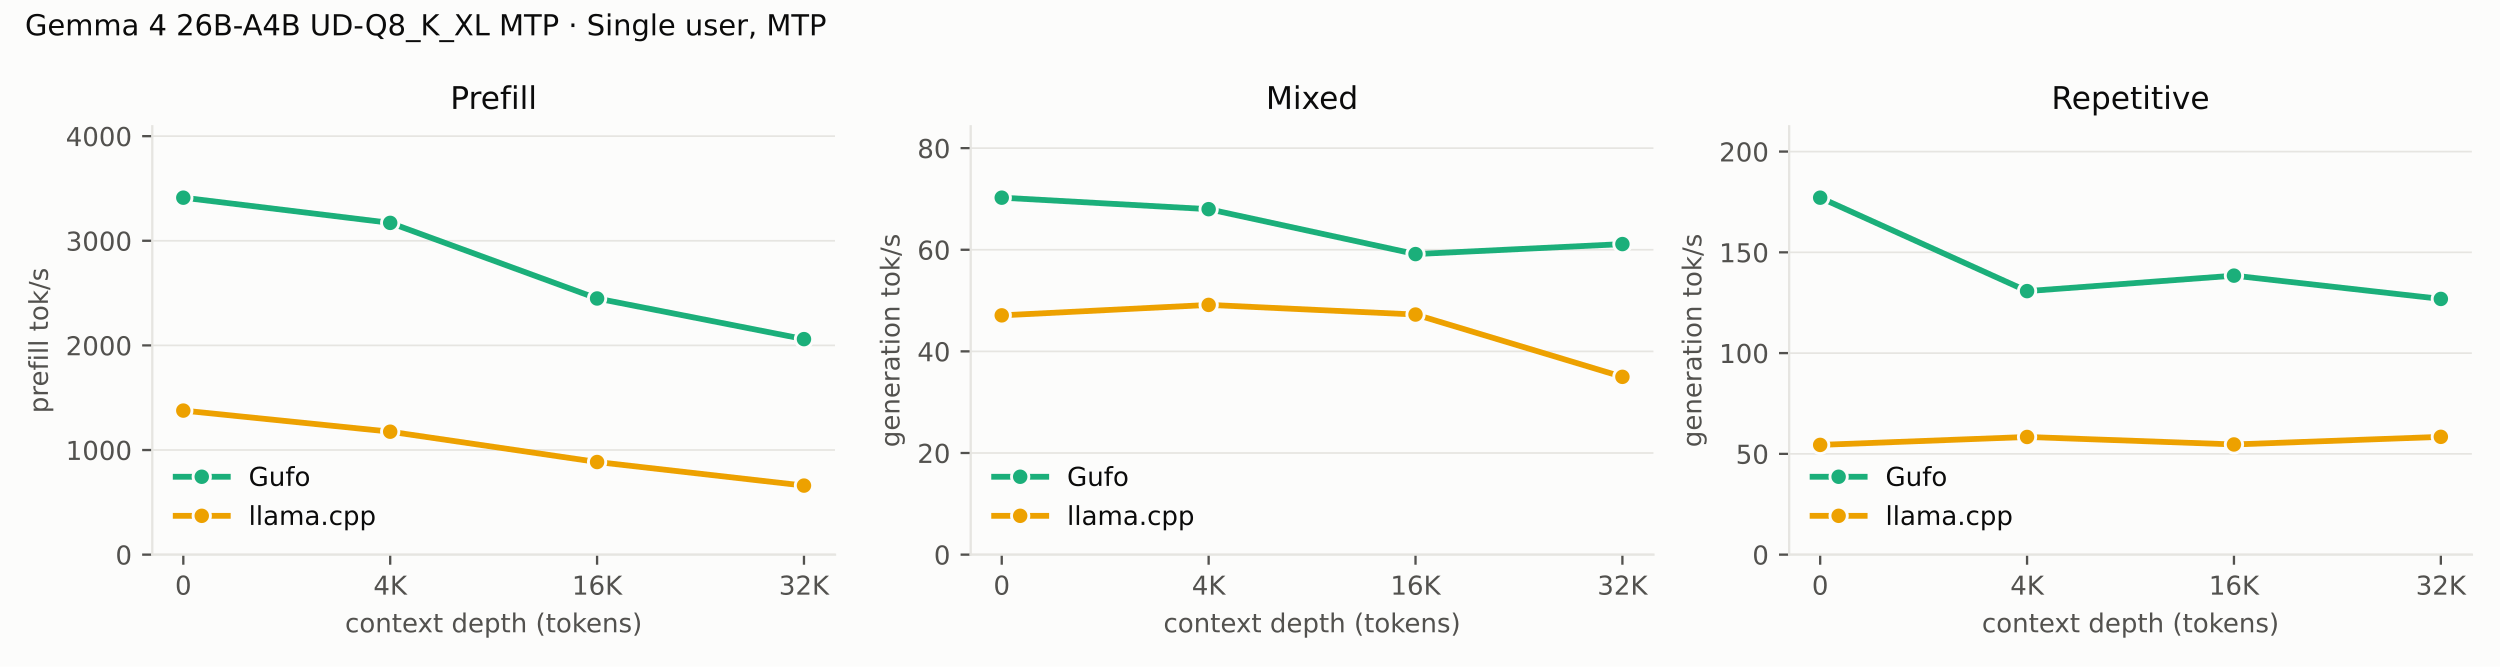
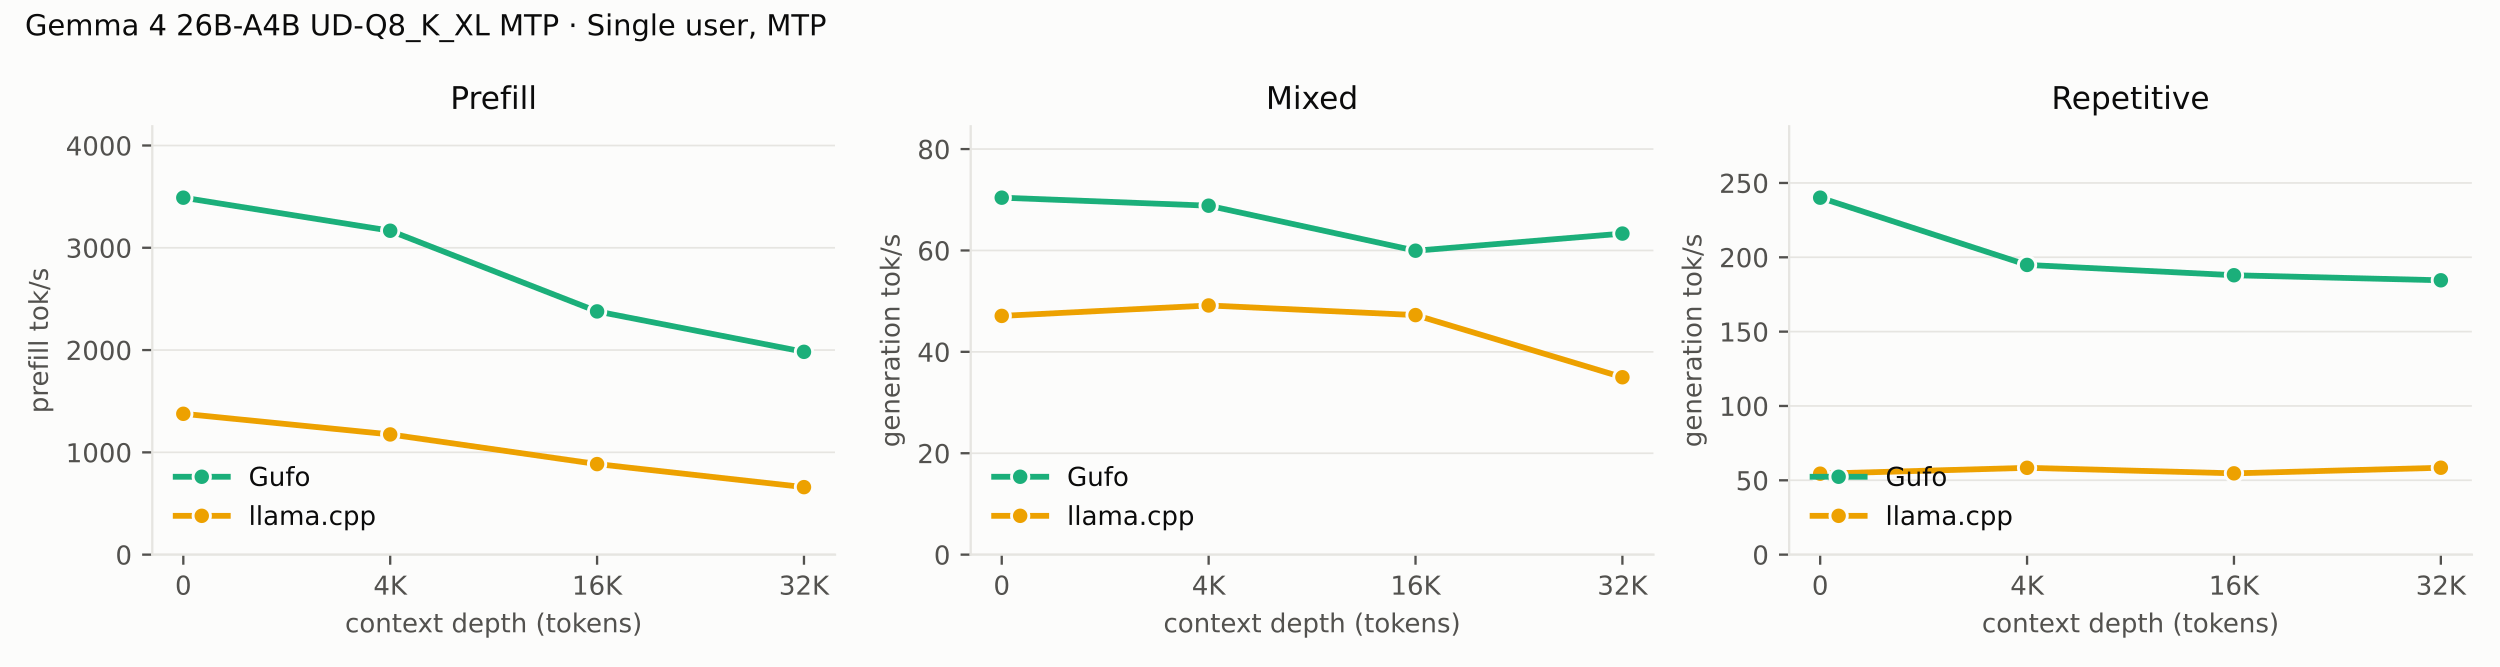
<svg xmlns="http://www.w3.org/2000/svg" xmlns:xlink="http://www.w3.org/1999/xlink" width="864pt" height="230.4pt" viewBox="0 0 864 230.4" version="1.1">
  <defs>
    <style type="text/css">*{stroke-linejoin: round; stroke-linecap: butt}</style>
  </defs>
  <g id="figure_1">
    <g id="patch_1">
      <path d="M 0 230.4 L 864 230.4 L 864 0 L 0 0 z " style="fill: #fcfcfb" />
    </g>
    <g id="axes_1">
      <g id="patch_2">
        <path d="M 52.626 191.679 L 288.577 191.679 L 288.577 43.647 L 52.626 43.647 z " style="fill: #fcfcfb" />
      </g>
      <g id="matplotlib.axis_1">
        <g id="xtick_1">
          <g id="line2d_1">
            <defs>
              <path id="m1ebf051f68" d="M 0 0 L 0 3.5 " style="stroke: #52514e; stroke-width: 0.8" />
            </defs>
            <g>
              <use xlink:href="#m1ebf051f68" x="63.351" y="191.679" style="fill: #52514e; stroke: #52514e; stroke-width: 0.8" />
            </g>
          </g>
          <g id="text_1">
            <text style="font-size: 9px; font-family: 'DejaVu Sans', 'Bitstream Vera Sans', 'Computer Modern Sans Serif', 'Lucida Grande', 'Verdana', 'Geneva', 'Lucid', 'Arial', 'Helvetica', 'Avant Garde', sans-serif; text-anchor: middle; fill: #52514e" x="63.351" y="205.517" transform="rotate(-0 63.35079 205.5172)">0</text>
          </g>
        </g>
        <g id="xtick_2">
          <g id="line2d_2">
            <g>
              <use xlink:href="#m1ebf051f68" x="134.851" y="191.679" style="fill: #52514e; stroke: #52514e; stroke-width: 0.8" />
            </g>
          </g>
          <g id="text_2">
            <text style="font-size: 9px; font-family: 'DejaVu Sans', 'Bitstream Vera Sans', 'Computer Modern Sans Serif', 'Lucida Grande', 'Verdana', 'Geneva', 'Lucid', 'Arial', 'Helvetica', 'Avant Garde', sans-serif; text-anchor: middle; fill: #52514e" x="134.851" y="205.517" transform="rotate(-0 134.8513 205.5172)">4K</text>
          </g>
        </g>
        <g id="xtick_3">
          <g id="line2d_3">
            <g>
              <use xlink:href="#m1ebf051f68" x="206.352" y="191.679" style="fill: #52514e; stroke: #52514e; stroke-width: 0.8" />
            </g>
          </g>
          <g id="text_3">
            <text style="font-size: 9px; font-family: 'DejaVu Sans', 'Bitstream Vera Sans', 'Computer Modern Sans Serif', 'Lucida Grande', 'Verdana', 'Geneva', 'Lucid', 'Arial', 'Helvetica', 'Avant Garde', sans-serif; text-anchor: middle; fill: #52514e" x="206.352" y="205.517" transform="rotate(-0 206.3519 205.5172)">16K</text>
          </g>
        </g>
        <g id="xtick_4">
          <g id="line2d_4">
            <g>
              <use xlink:href="#m1ebf051f68" x="277.852" y="191.679" style="fill: #52514e; stroke: #52514e; stroke-width: 0.8" />
            </g>
          </g>
          <g id="text_4">
            <text style="font-size: 9px; font-family: 'DejaVu Sans', 'Bitstream Vera Sans', 'Computer Modern Sans Serif', 'Lucida Grande', 'Verdana', 'Geneva', 'Lucid', 'Arial', 'Helvetica', 'Avant Garde', sans-serif; text-anchor: middle; fill: #52514e" x="277.852" y="205.517" transform="rotate(-0 277.8524 205.5172)">32K</text>
          </g>
        </g>
        <g id="text_5">
          <text style="font-size: 9px; font-family: 'DejaVu Sans', 'Bitstream Vera Sans', 'Computer Modern Sans Serif', 'Lucida Grande', 'Verdana', 'Geneva', 'Lucid', 'Arial', 'Helvetica', 'Avant Garde', sans-serif; text-anchor: middle; fill: #52514e" x="170.602" y="218.518" transform="rotate(-0 170.6016 218.5179)">context depth (tokens)</text>
        </g>
      </g>
      <g id="matplotlib.axis_2">
        <g id="ytick_1">
          <g id="line2d_5">
            <path d="M 52.626 191.679 L 288.577 191.679 " clip-path="url(#p58fed304e3)" style="fill: none; stroke: #e6e5e1; stroke-width: 0.6; stroke-linecap: square" />
          </g>
          <g id="line2d_6">
            <defs>
              <path id="m680e5b1e24" d="M 0 0 L -3.5 0 " style="stroke: #52514e; stroke-width: 0.8" />
            </defs>
            <g>
              <use xlink:href="#m680e5b1e24" x="52.626" y="191.679" style="fill: #52514e; stroke: #52514e; stroke-width: 0.8" />
            </g>
          </g>
          <g id="text_6">
            <text style="font-size: 9px; font-family: 'DejaVu Sans', 'Bitstream Vera Sans', 'Computer Modern Sans Serif', 'Lucida Grande', 'Verdana', 'Geneva', 'Lucid', 'Arial', 'Helvetica', 'Avant Garde', sans-serif; text-anchor: end; fill: #52514e" x="45.626" y="195.098" transform="rotate(-0 45.6257 195.0982)">0</text>
          </g>
        </g>
        <g id="ytick_2">
          <g id="line2d_7">
-             <path d="M 52.626 155.524 L 288.577 155.524 " clip-path="url(#p58fed304e3)" style="fill: none; stroke: #e6e5e1; stroke-width: 0.6; stroke-linecap: square" />
+             <path d="M 52.626 156.331 L 288.577 156.331 " clip-path="url(#p58fed304e3)" style="fill: none; stroke: #e6e5e1; stroke-width: 0.6; stroke-linecap: square" />
          </g>
          <g id="line2d_8">
            <g>
-               <use xlink:href="#m680e5b1e24" x="52.626" y="155.524" style="fill: #52514e; stroke: #52514e; stroke-width: 0.8" />
+               <use xlink:href="#m680e5b1e24" x="52.626" y="156.331" style="fill: #52514e; stroke: #52514e; stroke-width: 0.8" />
            </g>
          </g>
          <g id="text_7">
-             <text style="font-size: 9px; font-family: 'DejaVu Sans', 'Bitstream Vera Sans', 'Computer Modern Sans Serif', 'Lucida Grande', 'Verdana', 'Geneva', 'Lucid', 'Arial', 'Helvetica', 'Avant Garde', sans-serif; text-anchor: end; fill: #52514e" x="45.626" y="158.943" transform="rotate(-0 45.6257 158.943)">1000</text>
+             <text style="font-size: 9px; font-family: 'DejaVu Sans', 'Bitstream Vera Sans', 'Computer Modern Sans Serif', 'Lucida Grande', 'Verdana', 'Geneva', 'Lucid', 'Arial', 'Helvetica', 'Avant Garde', sans-serif; text-anchor: end; fill: #52514e" x="45.626" y="159.75" transform="rotate(-0 45.6257 159.75)">1000</text>
          </g>
        </g>
        <g id="ytick_3">
          <g id="line2d_9">
-             <path d="M 52.626 119.369 L 288.577 119.369 " clip-path="url(#p58fed304e3)" style="fill: none; stroke: #e6e5e1; stroke-width: 0.6; stroke-linecap: square" />
+             <path d="M 52.626 120.983 L 288.577 120.983 " clip-path="url(#p58fed304e3)" style="fill: none; stroke: #e6e5e1; stroke-width: 0.6; stroke-linecap: square" />
          </g>
          <g id="line2d_10">
            <g>
-               <use xlink:href="#m680e5b1e24" x="52.626" y="119.369" style="fill: #52514e; stroke: #52514e; stroke-width: 0.8" />
+               <use xlink:href="#m680e5b1e24" x="52.626" y="120.983" style="fill: #52514e; stroke: #52514e; stroke-width: 0.8" />
            </g>
          </g>
          <g id="text_8">
-             <text style="font-size: 9px; font-family: 'DejaVu Sans', 'Bitstream Vera Sans', 'Computer Modern Sans Serif', 'Lucida Grande', 'Verdana', 'Geneva', 'Lucid', 'Arial', 'Helvetica', 'Avant Garde', sans-serif; text-anchor: end; fill: #52514e" x="45.626" y="122.788" transform="rotate(-0 45.6257 122.7878)">2000</text>
+             <text style="font-size: 9px; font-family: 'DejaVu Sans', 'Bitstream Vera Sans', 'Computer Modern Sans Serif', 'Lucida Grande', 'Verdana', 'Geneva', 'Lucid', 'Arial', 'Helvetica', 'Avant Garde', sans-serif; text-anchor: end; fill: #52514e" x="45.626" y="124.402" transform="rotate(-0 45.6257 124.4017)">2000</text>
          </g>
        </g>
        <g id="ytick_4">
          <g id="line2d_11">
-             <path d="M 52.626 83.214 L 288.577 83.214 " clip-path="url(#p58fed304e3)" style="fill: none; stroke: #e6e5e1; stroke-width: 0.6; stroke-linecap: square" />
+             <path d="M 52.626 85.634 L 288.577 85.634 " clip-path="url(#p58fed304e3)" style="fill: none; stroke: #e6e5e1; stroke-width: 0.6; stroke-linecap: square" />
          </g>
          <g id="line2d_12">
            <g>
-               <use xlink:href="#m680e5b1e24" x="52.626" y="83.214" style="fill: #52514e; stroke: #52514e; stroke-width: 0.8" />
+               <use xlink:href="#m680e5b1e24" x="52.626" y="85.634" style="fill: #52514e; stroke: #52514e; stroke-width: 0.8" />
            </g>
          </g>
          <g id="text_9">
-             <text style="font-size: 9px; font-family: 'DejaVu Sans', 'Bitstream Vera Sans', 'Computer Modern Sans Serif', 'Lucida Grande', 'Verdana', 'Geneva', 'Lucid', 'Arial', 'Helvetica', 'Avant Garde', sans-serif; text-anchor: end; fill: #52514e" x="45.626" y="86.633" transform="rotate(-0 45.6257 86.63258)">3000</text>
+             <text style="font-size: 9px; font-family: 'DejaVu Sans', 'Bitstream Vera Sans', 'Computer Modern Sans Serif', 'Lucida Grande', 'Verdana', 'Geneva', 'Lucid', 'Arial', 'Helvetica', 'Avant Garde', sans-serif; text-anchor: end; fill: #52514e" x="45.626" y="89.053" transform="rotate(-0 45.6257 89.05342)">3000</text>
          </g>
        </g>
        <g id="ytick_5">
          <g id="line2d_13">
-             <path d="M 52.626 47.058 L 288.577 47.058 " clip-path="url(#p58fed304e3)" style="fill: none; stroke: #e6e5e1; stroke-width: 0.6; stroke-linecap: square" />
+             <path d="M 52.626 50.286 L 288.577 50.286 " clip-path="url(#p58fed304e3)" style="fill: none; stroke: #e6e5e1; stroke-width: 0.6; stroke-linecap: square" />
          </g>
          <g id="line2d_14">
            <g>
-               <use xlink:href="#m680e5b1e24" x="52.626" y="47.058" style="fill: #52514e; stroke: #52514e; stroke-width: 0.8" />
+               <use xlink:href="#m680e5b1e24" x="52.626" y="50.286" style="fill: #52514e; stroke: #52514e; stroke-width: 0.8" />
            </g>
          </g>
          <g id="text_10">
-             <text style="font-size: 9px; font-family: 'DejaVu Sans', 'Bitstream Vera Sans', 'Computer Modern Sans Serif', 'Lucida Grande', 'Verdana', 'Geneva', 'Lucid', 'Arial', 'Helvetica', 'Avant Garde', sans-serif; text-anchor: end; fill: #52514e" x="45.626" y="50.477" transform="rotate(-0 45.6257 50.47736)">4000</text>
+             <text style="font-size: 9px; font-family: 'DejaVu Sans', 'Bitstream Vera Sans', 'Computer Modern Sans Serif', 'Lucida Grande', 'Verdana', 'Geneva', 'Lucid', 'Arial', 'Helvetica', 'Avant Garde', sans-serif; text-anchor: end; fill: #52514e" x="45.626" y="53.705" transform="rotate(-0 45.6257 53.70515)">4000</text>
          </g>
        </g>
        <g id="text_11">
          <text style="font-size: 9px; font-family: 'DejaVu Sans', 'Bitstream Vera Sans', 'Computer Modern Sans Serif', 'Lucida Grande', 'Verdana', 'Geneva', 'Lucid', 'Arial', 'Helvetica', 'Avant Garde', sans-serif; text-anchor: middle; fill: #52514e" x="16.559" y="117.663" transform="rotate(-90 16.55859 117.6632)">prefill tok/s</text>
        </g>
      </g>
      <g id="line2d_15">
-         <path d="M 63.351 68.319 L 134.851 77.027 L 206.352 103.155 L 277.852 117.2 " clip-path="url(#p58fed304e3)" style="fill: none; stroke: #1baf7a; stroke-width: 2; stroke-linecap: square" />
+         <path d="M 63.351 68.319 L 134.851 79.744 L 206.352 107.624 L 277.852 121.595 " clip-path="url(#p58fed304e3)" style="fill: none; stroke: #1baf7a; stroke-width: 2; stroke-linecap: square" />
        <defs>
          <path id="m52f97da8ad" d="M 0 3 C 0.796 3 1.559 2.684 2.121 2.121 C 2.684 1.559 3 0.796 3 0 C 3 -0.796 2.684 -1.559 2.121 -2.121 C 1.559 -2.684 0.796 -3 0 -3 C -0.796 -3 -1.559 -2.684 -2.121 -2.121 C -2.684 -1.559 -3 -0.796 -3 0 C -3 0.796 -2.684 1.559 -2.121 2.121 C -1.559 2.684 -0.796 3 0 3 z " style="stroke: #fcfcfb" />
        </defs>
        <g clip-path="url(#p58fed304e3)">
          <use xlink:href="#m52f97da8ad" x="63.351" y="68.319" style="fill: #1baf7a; stroke: #fcfcfb" />
-           <use xlink:href="#m52f97da8ad" x="134.851" y="77.027" style="fill: #1baf7a; stroke: #fcfcfb" />
-           <use xlink:href="#m52f97da8ad" x="206.352" y="103.155" style="fill: #1baf7a; stroke: #fcfcfb" />
-           <use xlink:href="#m52f97da8ad" x="277.852" y="117.2" style="fill: #1baf7a; stroke: #fcfcfb" />
+           <use xlink:href="#m52f97da8ad" x="134.851" y="79.744" style="fill: #1baf7a; stroke: #fcfcfb" />
+           <use xlink:href="#m52f97da8ad" x="206.352" y="107.624" style="fill: #1baf7a; stroke: #fcfcfb" />
+           <use xlink:href="#m52f97da8ad" x="277.852" y="121.595" style="fill: #1baf7a; stroke: #fcfcfb" />
        </g>
      </g>
      <g id="line2d_16">
-         <path d="M 63.351 141.899 L 134.851 149.195 L 206.352 159.675 L 277.852 167.821 " clip-path="url(#p58fed304e3)" style="fill: none; stroke: #eda100; stroke-width: 2; stroke-linecap: square" />
+         <path d="M 63.351 143.01 L 134.851 150.144 L 206.352 160.39 L 277.852 168.353 " clip-path="url(#p58fed304e3)" style="fill: none; stroke: #eda100; stroke-width: 2; stroke-linecap: square" />
        <defs>
          <path id="mb9ac056d34" d="M 0 3 C 0.796 3 1.559 2.684 2.121 2.121 C 2.684 1.559 3 0.796 3 0 C 3 -0.796 2.684 -1.559 2.121 -2.121 C 1.559 -2.684 0.796 -3 0 -3 C -0.796 -3 -1.559 -2.684 -2.121 -2.121 C -2.684 -1.559 -3 -0.796 -3 0 C -3 0.796 -2.684 1.559 -2.121 2.121 C -1.559 2.684 -0.796 3 0 3 z " style="stroke: #fcfcfb" />
        </defs>
        <g clip-path="url(#p58fed304e3)">
-           <use xlink:href="#mb9ac056d34" x="63.351" y="141.899" style="fill: #eda100; stroke: #fcfcfb" />
-           <use xlink:href="#mb9ac056d34" x="134.851" y="149.195" style="fill: #eda100; stroke: #fcfcfb" />
-           <use xlink:href="#mb9ac056d34" x="206.352" y="159.675" style="fill: #eda100; stroke: #fcfcfb" />
-           <use xlink:href="#mb9ac056d34" x="277.852" y="167.821" style="fill: #eda100; stroke: #fcfcfb" />
+           <use xlink:href="#mb9ac056d34" x="63.351" y="143.01" style="fill: #eda100; stroke: #fcfcfb" />
+           <use xlink:href="#mb9ac056d34" x="134.851" y="150.144" style="fill: #eda100; stroke: #fcfcfb" />
+           <use xlink:href="#mb9ac056d34" x="206.352" y="160.39" style="fill: #eda100; stroke: #fcfcfb" />
+           <use xlink:href="#mb9ac056d34" x="277.852" y="168.353" style="fill: #eda100; stroke: #fcfcfb" />
        </g>
      </g>
      <g id="patch_3">
        <path d="M 52.626 191.679 L 52.626 43.647 " style="fill: none; stroke: #e6e5e1; stroke-width: 0.8; stroke-linejoin: miter; stroke-linecap: square" />
      </g>
      <g id="patch_4">
        <path d="M 52.626 191.679 L 288.577 191.679 " style="fill: none; stroke: #e6e5e1; stroke-width: 0.8; stroke-linejoin: miter; stroke-linecap: square" />
      </g>
      <g id="text_12">
        <text style="font-size: 10.8px; font-family: 'DejaVu Sans', 'Bitstream Vera Sans', 'Computer Modern Sans Serif', 'Lucida Grande', 'Verdana', 'Geneva', 'Lucid', 'Arial', 'Helvetica', 'Avant Garde', sans-serif; text-anchor: middle; fill: #0b0b0b" x="170.602" y="37.647" transform="rotate(-0 170.6016 37.64709)">Prefill</text>
      </g>
      <g id="legend_1">
        <g id="line2d_17">
          <path d="M 60.726 164.766 L 69.726 164.766 L 78.726 164.766 " style="fill: none; stroke: #1baf7a; stroke-width: 2; stroke-linecap: square" />
          <g>
            <use xlink:href="#m52f97da8ad" x="69.726" y="164.766" style="fill: #1baf7a; stroke: #fcfcfb" />
          </g>
        </g>
        <g id="text_13">
          <text style="font-size: 9px; font-family: 'DejaVu Sans', 'Bitstream Vera Sans', 'Computer Modern Sans Serif', 'Lucida Grande', 'Verdana', 'Geneva', 'Lucid', 'Arial', 'Helvetica', 'Avant Garde', sans-serif; text-anchor: start; fill: #0b0b0b" x="85.926" y="167.916" transform="rotate(-0 85.9257 167.9165)">Gufo</text>
        </g>
        <g id="line2d_18">
          <path d="M 60.726 178.267 L 69.726 178.267 L 78.726 178.267 " style="fill: none; stroke: #eda100; stroke-width: 2; stroke-linecap: square" />
          <g>
            <use xlink:href="#mb9ac056d34" x="69.726" y="178.267" style="fill: #eda100; stroke: #fcfcfb" />
          </g>
        </g>
        <g id="text_14">
          <text style="font-size: 9px; font-family: 'DejaVu Sans', 'Bitstream Vera Sans', 'Computer Modern Sans Serif', 'Lucida Grande', 'Verdana', 'Geneva', 'Lucid', 'Arial', 'Helvetica', 'Avant Garde', sans-serif; text-anchor: start; fill: #0b0b0b" x="85.926" y="181.417" transform="rotate(-0 85.9257 181.4172)">llama.cpp</text>
        </g>
      </g>
    </g>
    <g id="axes_2">
      <g id="patch_5">
        <path d="M 335.477 191.679 L 571.429 191.679 L 571.429 43.647 L 335.477 43.647 z " style="fill: #fcfcfb" />
      </g>
      <g id="matplotlib.axis_3">
        <g id="xtick_5">
          <g id="line2d_19">
            <g>
              <use xlink:href="#m1ebf051f68" x="346.202" y="191.679" style="fill: #52514e; stroke: #52514e; stroke-width: 0.8" />
            </g>
          </g>
          <g id="text_15">
            <text style="font-size: 9px; font-family: 'DejaVu Sans', 'Bitstream Vera Sans', 'Computer Modern Sans Serif', 'Lucida Grande', 'Verdana', 'Geneva', 'Lucid', 'Arial', 'Helvetica', 'Avant Garde', sans-serif; text-anchor: middle; fill: #52514e" x="346.202" y="205.517" transform="rotate(-0 346.202 205.5172)">0</text>
          </g>
        </g>
        <g id="xtick_6">
          <g id="line2d_20">
            <g>
              <use xlink:href="#m1ebf051f68" x="417.703" y="191.679" style="fill: #52514e; stroke: #52514e; stroke-width: 0.8" />
            </g>
          </g>
          <g id="text_16">
            <text style="font-size: 9px; font-family: 'DejaVu Sans', 'Bitstream Vera Sans', 'Computer Modern Sans Serif', 'Lucida Grande', 'Verdana', 'Geneva', 'Lucid', 'Arial', 'Helvetica', 'Avant Garde', sans-serif; text-anchor: middle; fill: #52514e" x="417.703" y="205.517" transform="rotate(-0 417.7026 205.5172)">4K</text>
          </g>
        </g>
        <g id="xtick_7">
          <g id="line2d_21">
            <g>
              <use xlink:href="#m1ebf051f68" x="489.203" y="191.679" style="fill: #52514e; stroke: #52514e; stroke-width: 0.8" />
            </g>
          </g>
          <g id="text_17">
            <text style="font-size: 9px; font-family: 'DejaVu Sans', 'Bitstream Vera Sans', 'Computer Modern Sans Serif', 'Lucida Grande', 'Verdana', 'Geneva', 'Lucid', 'Arial', 'Helvetica', 'Avant Garde', sans-serif; text-anchor: middle; fill: #52514e" x="489.203" y="205.517" transform="rotate(-0 489.2031 205.5172)">16K</text>
          </g>
        </g>
        <g id="xtick_8">
          <g id="line2d_22">
            <g>
              <use xlink:href="#m1ebf051f68" x="560.704" y="191.679" style="fill: #52514e; stroke: #52514e; stroke-width: 0.8" />
            </g>
          </g>
          <g id="text_18">
            <text style="font-size: 9px; font-family: 'DejaVu Sans', 'Bitstream Vera Sans', 'Computer Modern Sans Serif', 'Lucida Grande', 'Verdana', 'Geneva', 'Lucid', 'Arial', 'Helvetica', 'Avant Garde', sans-serif; text-anchor: middle; fill: #52514e" x="560.704" y="205.517" transform="rotate(-0 560.7037 205.5172)">32K</text>
          </g>
        </g>
        <g id="text_19">
          <text style="font-size: 9px; font-family: 'DejaVu Sans', 'Bitstream Vera Sans', 'Computer Modern Sans Serif', 'Lucida Grande', 'Verdana', 'Geneva', 'Lucid', 'Arial', 'Helvetica', 'Avant Garde', sans-serif; text-anchor: middle; fill: #52514e" x="453.453" y="218.518" transform="rotate(-0 453.4529 218.5179)">context depth (tokens)</text>
        </g>
      </g>
      <g id="matplotlib.axis_4">
        <g id="ytick_6">
          <g id="line2d_23">
            <path d="M 335.477 191.679 L 571.429 191.679 " clip-path="url(#pa3f5d4a044)" style="fill: none; stroke: #e6e5e1; stroke-width: 0.6; stroke-linecap: square" />
          </g>
          <g id="line2d_24">
            <g>
              <use xlink:href="#m680e5b1e24" x="335.477" y="191.679" style="fill: #52514e; stroke: #52514e; stroke-width: 0.8" />
            </g>
          </g>
          <g id="text_20">
            <text style="font-size: 9px; font-family: 'DejaVu Sans', 'Bitstream Vera Sans', 'Computer Modern Sans Serif', 'Lucida Grande', 'Verdana', 'Geneva', 'Lucid', 'Arial', 'Helvetica', 'Avant Garde', sans-serif; text-anchor: end; fill: #52514e" x="328.477" y="195.098" transform="rotate(-0 328.477 195.0982)">0</text>
          </g>
        </g>
        <g id="ytick_7">
          <g id="line2d_25">
-             <path d="M 335.477 156.559 L 571.429 156.559 " clip-path="url(#pa3f5d4a044)" style="fill: none; stroke: #e6e5e1; stroke-width: 0.6; stroke-linecap: square" />
+             <path d="M 335.477 156.639 L 571.429 156.639 " clip-path="url(#pa3f5d4a044)" style="fill: none; stroke: #e6e5e1; stroke-width: 0.6; stroke-linecap: square" />
          </g>
          <g id="line2d_26">
            <g>
-               <use xlink:href="#m680e5b1e24" x="335.477" y="156.559" style="fill: #52514e; stroke: #52514e; stroke-width: 0.8" />
+               <use xlink:href="#m680e5b1e24" x="335.477" y="156.639" style="fill: #52514e; stroke: #52514e; stroke-width: 0.8" />
            </g>
          </g>
          <g id="text_21">
-             <text style="font-size: 9px; font-family: 'DejaVu Sans', 'Bitstream Vera Sans', 'Computer Modern Sans Serif', 'Lucida Grande', 'Verdana', 'Geneva', 'Lucid', 'Arial', 'Helvetica', 'Avant Garde', sans-serif; text-anchor: end; fill: #52514e" x="328.477" y="159.978" transform="rotate(-0 328.477 159.9779)">20</text>
+             <text style="font-size: 9px; font-family: 'DejaVu Sans', 'Bitstream Vera Sans', 'Computer Modern Sans Serif', 'Lucida Grande', 'Verdana', 'Geneva', 'Lucid', 'Arial', 'Helvetica', 'Avant Garde', sans-serif; text-anchor: end; fill: #52514e" x="328.477" y="160.058" transform="rotate(-0 328.477 160.0577)">20</text>
          </g>
        </g>
        <g id="ytick_8">
          <g id="line2d_27">
-             <path d="M 335.477 121.439 L 571.429 121.439 " clip-path="url(#pa3f5d4a044)" style="fill: none; stroke: #e6e5e1; stroke-width: 0.6; stroke-linecap: square" />
+             <path d="M 335.477 121.598 L 571.429 121.598 " clip-path="url(#pa3f5d4a044)" style="fill: none; stroke: #e6e5e1; stroke-width: 0.6; stroke-linecap: square" />
          </g>
          <g id="line2d_28">
            <g>
-               <use xlink:href="#m680e5b1e24" x="335.477" y="121.439" style="fill: #52514e; stroke: #52514e; stroke-width: 0.8" />
+               <use xlink:href="#m680e5b1e24" x="335.477" y="121.598" style="fill: #52514e; stroke: #52514e; stroke-width: 0.8" />
            </g>
          </g>
          <g id="text_22">
-             <text style="font-size: 9px; font-family: 'DejaVu Sans', 'Bitstream Vera Sans', 'Computer Modern Sans Serif', 'Lucida Grande', 'Verdana', 'Geneva', 'Lucid', 'Arial', 'Helvetica', 'Avant Garde', sans-serif; text-anchor: end; fill: #52514e" x="328.477" y="124.858" transform="rotate(-0 328.477 124.8576)">40</text>
+             <text style="font-size: 9px; font-family: 'DejaVu Sans', 'Bitstream Vera Sans', 'Computer Modern Sans Serif', 'Lucida Grande', 'Verdana', 'Geneva', 'Lucid', 'Arial', 'Helvetica', 'Avant Garde', sans-serif; text-anchor: end; fill: #52514e" x="328.477" y="125.017" transform="rotate(-0 328.477 125.0172)">40</text>
          </g>
        </g>
        <g id="ytick_9">
          <g id="line2d_29">
-             <path d="M 335.477 86.318 L 571.429 86.318 " clip-path="url(#pa3f5d4a044)" style="fill: none; stroke: #e6e5e1; stroke-width: 0.6; stroke-linecap: square" />
+             <path d="M 335.477 86.558 L 571.429 86.558 " clip-path="url(#pa3f5d4a044)" style="fill: none; stroke: #e6e5e1; stroke-width: 0.6; stroke-linecap: square" />
          </g>
          <g id="line2d_30">
            <g>
-               <use xlink:href="#m680e5b1e24" x="335.477" y="86.318" style="fill: #52514e; stroke: #52514e; stroke-width: 0.8" />
+               <use xlink:href="#m680e5b1e24" x="335.477" y="86.558" style="fill: #52514e; stroke: #52514e; stroke-width: 0.8" />
            </g>
          </g>
          <g id="text_23">
-             <text style="font-size: 9px; font-family: 'DejaVu Sans', 'Bitstream Vera Sans', 'Computer Modern Sans Serif', 'Lucida Grande', 'Verdana', 'Geneva', 'Lucid', 'Arial', 'Helvetica', 'Avant Garde', sans-serif; text-anchor: end; fill: #52514e" x="328.477" y="89.737" transform="rotate(-0 328.477 89.73724)">60</text>
+             <text style="font-size: 9px; font-family: 'DejaVu Sans', 'Bitstream Vera Sans', 'Computer Modern Sans Serif', 'Lucida Grande', 'Verdana', 'Geneva', 'Lucid', 'Arial', 'Helvetica', 'Avant Garde', sans-serif; text-anchor: end; fill: #52514e" x="328.477" y="89.977" transform="rotate(-0 328.477 89.97667)">60</text>
          </g>
        </g>
        <g id="ytick_10">
          <g id="line2d_31">
-             <path d="M 335.477 51.198 L 571.429 51.198 " clip-path="url(#pa3f5d4a044)" style="fill: none; stroke: #e6e5e1; stroke-width: 0.6; stroke-linecap: square" />
+             <path d="M 335.477 51.517 L 571.429 51.517 " clip-path="url(#pa3f5d4a044)" style="fill: none; stroke: #e6e5e1; stroke-width: 0.6; stroke-linecap: square" />
          </g>
          <g id="line2d_32">
            <g>
-               <use xlink:href="#m680e5b1e24" x="335.477" y="51.198" style="fill: #52514e; stroke: #52514e; stroke-width: 0.8" />
+               <use xlink:href="#m680e5b1e24" x="335.477" y="51.517" style="fill: #52514e; stroke: #52514e; stroke-width: 0.8" />
            </g>
          </g>
          <g id="text_24">
-             <text style="font-size: 9px; font-family: 'DejaVu Sans', 'Bitstream Vera Sans', 'Computer Modern Sans Serif', 'Lucida Grande', 'Verdana', 'Geneva', 'Lucid', 'Arial', 'Helvetica', 'Avant Garde', sans-serif; text-anchor: end; fill: #52514e" x="328.477" y="54.617" transform="rotate(-0 328.477 54.61691)">80</text>
+             <text style="font-size: 9px; font-family: 'DejaVu Sans', 'Bitstream Vera Sans', 'Computer Modern Sans Serif', 'Lucida Grande', 'Verdana', 'Geneva', 'Lucid', 'Arial', 'Helvetica', 'Avant Garde', sans-serif; text-anchor: end; fill: #52514e" x="328.477" y="54.936" transform="rotate(-0 328.477 54.93614)">80</text>
          </g>
        </g>
        <g id="text_25">
          <text style="font-size: 9px; font-family: 'DejaVu Sans', 'Bitstream Vera Sans', 'Computer Modern Sans Serif', 'Lucida Grande', 'Verdana', 'Geneva', 'Lucid', 'Arial', 'Helvetica', 'Avant Garde', sans-serif; text-anchor: middle; fill: #52514e" x="310.862" y="117.663" transform="rotate(-90 310.8623 117.6632)">generation tok/s</text>
        </g>
      </g>
      <g id="line2d_33">
-         <path d="M 346.202 68.319 L 417.703 72.288 L 489.203 87.811 L 560.704 84.352 " clip-path="url(#pa3f5d4a044)" style="fill: none; stroke: #1baf7a; stroke-width: 2; stroke-linecap: square" />
+         <path d="M 346.202 68.319 L 417.703 71.087 L 489.203 86.645 L 560.704 80.723 " clip-path="url(#pa3f5d4a044)" style="fill: none; stroke: #1baf7a; stroke-width: 2; stroke-linecap: square" />
        <g clip-path="url(#pa3f5d4a044)">
          <use xlink:href="#m52f97da8ad" x="346.202" y="68.319" style="fill: #1baf7a; stroke: #fcfcfb" />
-           <use xlink:href="#m52f97da8ad" x="417.703" y="72.288" style="fill: #1baf7a; stroke: #fcfcfb" />
-           <use xlink:href="#m52f97da8ad" x="489.203" y="87.811" style="fill: #1baf7a; stroke: #fcfcfb" />
-           <use xlink:href="#m52f97da8ad" x="560.704" y="84.352" style="fill: #1baf7a; stroke: #fcfcfb" />
+           <use xlink:href="#m52f97da8ad" x="417.703" y="71.087" style="fill: #1baf7a; stroke: #fcfcfb" />
+           <use xlink:href="#m52f97da8ad" x="489.203" y="86.645" style="fill: #1baf7a; stroke: #fcfcfb" />
+           <use xlink:href="#m52f97da8ad" x="560.704" y="80.723" style="fill: #1baf7a; stroke: #fcfcfb" />
        </g>
      </g>
      <g id="line2d_34">
-         <path d="M 346.202 108.988 L 417.703 105.371 L 489.203 108.708 L 560.704 130.236 " clip-path="url(#pa3f5d4a044)" style="fill: none; stroke: #eda100; stroke-width: 2; stroke-linecap: square" />
+         <path d="M 346.202 109.176 L 417.703 105.567 L 489.203 108.896 L 560.704 130.376 " clip-path="url(#pa3f5d4a044)" style="fill: none; stroke: #eda100; stroke-width: 2; stroke-linecap: square" />
        <g clip-path="url(#pa3f5d4a044)">
-           <use xlink:href="#mb9ac056d34" x="346.202" y="108.988" style="fill: #eda100; stroke: #fcfcfb" />
-           <use xlink:href="#mb9ac056d34" x="417.703" y="105.371" style="fill: #eda100; stroke: #fcfcfb" />
-           <use xlink:href="#mb9ac056d34" x="489.203" y="108.708" style="fill: #eda100; stroke: #fcfcfb" />
-           <use xlink:href="#mb9ac056d34" x="560.704" y="130.236" style="fill: #eda100; stroke: #fcfcfb" />
+           <use xlink:href="#mb9ac056d34" x="346.202" y="109.176" style="fill: #eda100; stroke: #fcfcfb" />
+           <use xlink:href="#mb9ac056d34" x="417.703" y="105.567" style="fill: #eda100; stroke: #fcfcfb" />
+           <use xlink:href="#mb9ac056d34" x="489.203" y="108.896" style="fill: #eda100; stroke: #fcfcfb" />
+           <use xlink:href="#mb9ac056d34" x="560.704" y="130.376" style="fill: #eda100; stroke: #fcfcfb" />
        </g>
      </g>
      <g id="patch_6">
        <path d="M 335.477 191.679 L 335.477 43.647 " style="fill: none; stroke: #e6e5e1; stroke-width: 0.8; stroke-linejoin: miter; stroke-linecap: square" />
      </g>
      <g id="patch_7">
        <path d="M 335.477 191.679 L 571.429 191.679 " style="fill: none; stroke: #e6e5e1; stroke-width: 0.8; stroke-linejoin: miter; stroke-linecap: square" />
      </g>
      <g id="text_26">
        <text style="font-size: 10.8px; font-family: 'DejaVu Sans', 'Bitstream Vera Sans', 'Computer Modern Sans Serif', 'Lucida Grande', 'Verdana', 'Geneva', 'Lucid', 'Arial', 'Helvetica', 'Avant Garde', sans-serif; text-anchor: middle; fill: #0b0b0b" x="453.453" y="37.647" transform="rotate(-0 453.4529 37.64709)">Mixed</text>
      </g>
      <g id="legend_2">
        <g id="line2d_35">
          <path d="M 343.577 164.766 L 352.577 164.766 L 361.577 164.766 " style="fill: none; stroke: #1baf7a; stroke-width: 2; stroke-linecap: square" />
          <g>
            <use xlink:href="#m52f97da8ad" x="352.577" y="164.766" style="fill: #1baf7a; stroke: #fcfcfb" />
          </g>
        </g>
        <g id="text_27">
          <text style="font-size: 9px; font-family: 'DejaVu Sans', 'Bitstream Vera Sans', 'Computer Modern Sans Serif', 'Lucida Grande', 'Verdana', 'Geneva', 'Lucid', 'Arial', 'Helvetica', 'Avant Garde', sans-serif; text-anchor: start; fill: #0b0b0b" x="368.777" y="167.916" transform="rotate(-0 368.777 167.9165)">Gufo</text>
        </g>
        <g id="line2d_36">
          <path d="M 343.577 178.267 L 352.577 178.267 L 361.577 178.267 " style="fill: none; stroke: #eda100; stroke-width: 2; stroke-linecap: square" />
          <g>
            <use xlink:href="#mb9ac056d34" x="352.577" y="178.267" style="fill: #eda100; stroke: #fcfcfb" />
          </g>
        </g>
        <g id="text_28">
          <text style="font-size: 9px; font-family: 'DejaVu Sans', 'Bitstream Vera Sans', 'Computer Modern Sans Serif', 'Lucida Grande', 'Verdana', 'Geneva', 'Lucid', 'Arial', 'Helvetica', 'Avant Garde', sans-serif; text-anchor: start; fill: #0b0b0b" x="368.777" y="181.417" transform="rotate(-0 368.777 181.4172)">llama.cpp</text>
        </g>
      </g>
    </g>
    <g id="axes_3">
      <g id="patch_8">
        <path d="M 618.328 191.679 L 854.28 191.679 L 854.28 43.647 L 618.328 43.647 z " style="fill: #fcfcfb" />
      </g>
      <g id="matplotlib.axis_5">
        <g id="xtick_9">
          <g id="line2d_37">
            <g>
              <use xlink:href="#m1ebf051f68" x="629.053" y="191.679" style="fill: #52514e; stroke: #52514e; stroke-width: 0.8" />
            </g>
          </g>
          <g id="text_29">
            <text style="font-size: 9px; font-family: 'DejaVu Sans', 'Bitstream Vera Sans', 'Computer Modern Sans Serif', 'Lucida Grande', 'Verdana', 'Geneva', 'Lucid', 'Arial', 'Helvetica', 'Avant Garde', sans-serif; text-anchor: middle; fill: #52514e" x="629.053" y="205.517" transform="rotate(-0 629.0533 205.5172)">0</text>
          </g>
        </g>
        <g id="xtick_10">
          <g id="line2d_38">
            <g>
              <use xlink:href="#m1ebf051f68" x="700.554" y="191.679" style="fill: #52514e; stroke: #52514e; stroke-width: 0.8" />
            </g>
          </g>
          <g id="text_30">
            <text style="font-size: 9px; font-family: 'DejaVu Sans', 'Bitstream Vera Sans', 'Computer Modern Sans Serif', 'Lucida Grande', 'Verdana', 'Geneva', 'Lucid', 'Arial', 'Helvetica', 'Avant Garde', sans-serif; text-anchor: middle; fill: #52514e" x="700.554" y="205.517" transform="rotate(-0 700.5538 205.5172)">4K</text>
          </g>
        </g>
        <g id="xtick_11">
          <g id="line2d_39">
            <g>
              <use xlink:href="#m1ebf051f68" x="772.054" y="191.679" style="fill: #52514e; stroke: #52514e; stroke-width: 0.8" />
            </g>
          </g>
          <g id="text_31">
            <text style="font-size: 9px; font-family: 'DejaVu Sans', 'Bitstream Vera Sans', 'Computer Modern Sans Serif', 'Lucida Grande', 'Verdana', 'Geneva', 'Lucid', 'Arial', 'Helvetica', 'Avant Garde', sans-serif; text-anchor: middle; fill: #52514e" x="772.054" y="205.517" transform="rotate(-0 772.0544 205.5172)">16K</text>
          </g>
        </g>
        <g id="xtick_12">
          <g id="line2d_40">
            <g>
              <use xlink:href="#m1ebf051f68" x="843.555" y="191.679" style="fill: #52514e; stroke: #52514e; stroke-width: 0.8" />
            </g>
          </g>
          <g id="text_32">
            <text style="font-size: 9px; font-family: 'DejaVu Sans', 'Bitstream Vera Sans', 'Computer Modern Sans Serif', 'Lucida Grande', 'Verdana', 'Geneva', 'Lucid', 'Arial', 'Helvetica', 'Avant Garde', sans-serif; text-anchor: middle; fill: #52514e" x="843.555" y="205.517" transform="rotate(-0 843.5549 205.5172)">32K</text>
          </g>
        </g>
        <g id="text_33">
          <text style="font-size: 9px; font-family: 'DejaVu Sans', 'Bitstream Vera Sans', 'Computer Modern Sans Serif', 'Lucida Grande', 'Verdana', 'Geneva', 'Lucid', 'Arial', 'Helvetica', 'Avant Garde', sans-serif; text-anchor: middle; fill: #52514e" x="736.304" y="218.518" transform="rotate(-0 736.3041 218.5179)">context depth (tokens)</text>
        </g>
      </g>
      <g id="matplotlib.axis_6">
        <g id="ytick_11">
          <g id="line2d_41">
            <path d="M 618.328 191.679 L 854.28 191.679 " clip-path="url(#p78d778b6ff)" style="fill: none; stroke: #e6e5e1; stroke-width: 0.6; stroke-linecap: square" />
          </g>
          <g id="line2d_42">
            <g>
              <use xlink:href="#m680e5b1e24" x="618.328" y="191.679" style="fill: #52514e; stroke: #52514e; stroke-width: 0.8" />
            </g>
          </g>
          <g id="text_34">
            <text style="font-size: 9px; font-family: 'DejaVu Sans', 'Bitstream Vera Sans', 'Computer Modern Sans Serif', 'Lucida Grande', 'Verdana', 'Geneva', 'Lucid', 'Arial', 'Helvetica', 'Avant Garde', sans-serif; text-anchor: end; fill: #52514e" x="611.328" y="195.098" transform="rotate(-0 611.3282 195.0982)">0</text>
          </g>
        </g>
        <g id="ytick_12">
          <g id="line2d_43">
-             <path d="M 618.328 156.855 L 854.28 156.855 " clip-path="url(#p78d778b6ff)" style="fill: none; stroke: #e6e5e1; stroke-width: 0.6; stroke-linecap: square" />
+             <path d="M 618.328 165.989 L 854.28 165.989 " clip-path="url(#p78d778b6ff)" style="fill: none; stroke: #e6e5e1; stroke-width: 0.6; stroke-linecap: square" />
          </g>
          <g id="line2d_44">
            <g>
-               <use xlink:href="#m680e5b1e24" x="618.328" y="156.855" style="fill: #52514e; stroke: #52514e; stroke-width: 0.8" />
+               <use xlink:href="#m680e5b1e24" x="618.328" y="165.989" style="fill: #52514e; stroke: #52514e; stroke-width: 0.8" />
            </g>
          </g>
          <g id="text_35">
-             <text style="font-size: 9px; font-family: 'DejaVu Sans', 'Bitstream Vera Sans', 'Computer Modern Sans Serif', 'Lucida Grande', 'Verdana', 'Geneva', 'Lucid', 'Arial', 'Helvetica', 'Avant Garde', sans-serif; text-anchor: end; fill: #52514e" x="611.328" y="160.274" transform="rotate(-0 611.3282 160.2743)">50</text>
+             <text style="font-size: 9px; font-family: 'DejaVu Sans', 'Bitstream Vera Sans', 'Computer Modern Sans Serif', 'Lucida Grande', 'Verdana', 'Geneva', 'Lucid', 'Arial', 'Helvetica', 'Avant Garde', sans-serif; text-anchor: end; fill: #52514e" x="611.328" y="169.408" transform="rotate(-0 611.3282 169.4078)">50</text>
          </g>
        </g>
        <g id="ytick_13">
          <g id="line2d_45">
-             <path d="M 618.328 122.032 L 854.28 122.032 " clip-path="url(#p78d778b6ff)" style="fill: none; stroke: #e6e5e1; stroke-width: 0.6; stroke-linecap: square" />
+             <path d="M 618.328 140.298 L 854.28 140.298 " clip-path="url(#p78d778b6ff)" style="fill: none; stroke: #e6e5e1; stroke-width: 0.6; stroke-linecap: square" />
          </g>
          <g id="line2d_46">
            <g>
-               <use xlink:href="#m680e5b1e24" x="618.328" y="122.032" style="fill: #52514e; stroke: #52514e; stroke-width: 0.8" />
+               <use xlink:href="#m680e5b1e24" x="618.328" y="140.298" style="fill: #52514e; stroke: #52514e; stroke-width: 0.8" />
            </g>
          </g>
          <g id="text_36">
-             <text style="font-size: 9px; font-family: 'DejaVu Sans', 'Bitstream Vera Sans', 'Computer Modern Sans Serif', 'Lucida Grande', 'Verdana', 'Geneva', 'Lucid', 'Arial', 'Helvetica', 'Avant Garde', sans-serif; text-anchor: end; fill: #52514e" x="611.328" y="125.45" transform="rotate(-0 611.3282 125.4505)">100</text>
+             <text style="font-size: 9px; font-family: 'DejaVu Sans', 'Bitstream Vera Sans', 'Computer Modern Sans Serif', 'Lucida Grande', 'Verdana', 'Geneva', 'Lucid', 'Arial', 'Helvetica', 'Avant Garde', sans-serif; text-anchor: end; fill: #52514e" x="611.328" y="143.717" transform="rotate(-0 611.3282 143.7174)">100</text>
          </g>
        </g>
        <g id="ytick_14">
          <g id="line2d_47">
-             <path d="M 618.328 87.208 L 854.28 87.208 " clip-path="url(#p78d778b6ff)" style="fill: none; stroke: #e6e5e1; stroke-width: 0.6; stroke-linecap: square" />
+             <path d="M 618.328 114.608 L 854.28 114.608 " clip-path="url(#p78d778b6ff)" style="fill: none; stroke: #e6e5e1; stroke-width: 0.6; stroke-linecap: square" />
          </g>
          <g id="line2d_48">
            <g>
-               <use xlink:href="#m680e5b1e24" x="618.328" y="87.208" style="fill: #52514e; stroke: #52514e; stroke-width: 0.8" />
+               <use xlink:href="#m680e5b1e24" x="618.328" y="114.608" style="fill: #52514e; stroke: #52514e; stroke-width: 0.8" />
            </g>
          </g>
          <g id="text_37">
-             <text style="font-size: 9px; font-family: 'DejaVu Sans', 'Bitstream Vera Sans', 'Computer Modern Sans Serif', 'Lucida Grande', 'Verdana', 'Geneva', 'Lucid', 'Arial', 'Helvetica', 'Avant Garde', sans-serif; text-anchor: end; fill: #52514e" x="611.328" y="90.627" transform="rotate(-0 611.3282 90.62655)">150</text>
+             <text style="font-size: 9px; font-family: 'DejaVu Sans', 'Bitstream Vera Sans', 'Computer Modern Sans Serif', 'Lucida Grande', 'Verdana', 'Geneva', 'Lucid', 'Arial', 'Helvetica', 'Avant Garde', sans-serif; text-anchor: end; fill: #52514e" x="611.328" y="118.027" transform="rotate(-0 611.3282 118.027)">150</text>
          </g>
        </g>
        <g id="ytick_15">
          <g id="line2d_49">
-             <path d="M 618.328 52.384 L 854.28 52.384 " clip-path="url(#p78d778b6ff)" style="fill: none; stroke: #e6e5e1; stroke-width: 0.6; stroke-linecap: square" />
+             <path d="M 618.328 88.918 L 854.28 88.918 " clip-path="url(#p78d778b6ff)" style="fill: none; stroke: #e6e5e1; stroke-width: 0.6; stroke-linecap: square" />
          </g>
          <g id="line2d_50">
            <g>
-               <use xlink:href="#m680e5b1e24" x="618.328" y="52.384" style="fill: #52514e; stroke: #52514e; stroke-width: 0.8" />
+               <use xlink:href="#m680e5b1e24" x="618.328" y="88.918" style="fill: #52514e; stroke: #52514e; stroke-width: 0.8" />
            </g>
          </g>
          <g id="text_38">
-             <text style="font-size: 9px; font-family: 'DejaVu Sans', 'Bitstream Vera Sans', 'Computer Modern Sans Serif', 'Lucida Grande', 'Verdana', 'Geneva', 'Lucid', 'Arial', 'Helvetica', 'Avant Garde', sans-serif; text-anchor: end; fill: #52514e" x="611.328" y="55.803" transform="rotate(-0 611.3282 55.80266)">200</text>
-           </g>
-         </g>
-         <g id="text_39">
+             <text style="font-size: 9px; font-family: 'DejaVu Sans', 'Bitstream Vera Sans', 'Computer Modern Sans Serif', 'Lucida Grande', 'Verdana', 'Geneva', 'Lucid', 'Arial', 'Helvetica', 'Avant Garde', sans-serif; text-anchor: end; fill: #52514e" x="611.328" y="92.337" transform="rotate(-0 611.3282 92.33664)">200</text>
+           </g>
+         </g>
+         <g id="ytick_16">
+           <g id="line2d_51">
+             <path d="M 618.328 63.227 L 854.28 63.227 " clip-path="url(#p78d778b6ff)" style="fill: none; stroke: #e6e5e1; stroke-width: 0.6; stroke-linecap: square" />
+           </g>
+           <g id="line2d_52">
+             <g>
+               <use xlink:href="#m680e5b1e24" x="618.328" y="63.227" style="fill: #52514e; stroke: #52514e; stroke-width: 0.8" />
+             </g>
+           </g>
+           <g id="text_39">
+             <text style="font-size: 9px; font-family: 'DejaVu Sans', 'Bitstream Vera Sans', 'Computer Modern Sans Serif', 'Lucida Grande', 'Verdana', 'Geneva', 'Lucid', 'Arial', 'Helvetica', 'Avant Garde', sans-serif; text-anchor: end; fill: #52514e" x="611.328" y="66.646" transform="rotate(-0 611.3282 66.64624)">250</text>
+           </g>
+         </g>
+         <g id="text_40">
          <text style="font-size: 9px; font-family: 'DejaVu Sans', 'Bitstream Vera Sans', 'Computer Modern Sans Serif', 'Lucida Grande', 'Verdana', 'Geneva', 'Lucid', 'Arial', 'Helvetica', 'Avant Garde', sans-serif; text-anchor: middle; fill: #52514e" x="587.987" y="117.663" transform="rotate(-90 587.9873 117.6632)">generation tok/s</text>
        </g>
      </g>
-       <g id="line2d_51">
-         <path d="M 629.053 68.319 L 700.554 100.608 L 772.054 95.259 L 843.555 103.31 " clip-path="url(#p78d778b6ff)" style="fill: none; stroke: #1baf7a; stroke-width: 2; stroke-linecap: square" />
+       <g id="line2d_53">
+         <path d="M 629.053 68.319 L 700.554 91.554 L 772.054 95.124 L 843.555 96.871 " clip-path="url(#p78d778b6ff)" style="fill: none; stroke: #1baf7a; stroke-width: 2; stroke-linecap: square" />
        <g clip-path="url(#p78d778b6ff)">
          <use xlink:href="#m52f97da8ad" x="629.053" y="68.319" style="fill: #1baf7a; stroke: #fcfcfb" />
-           <use xlink:href="#m52f97da8ad" x="700.554" y="100.608" style="fill: #1baf7a; stroke: #fcfcfb" />
-           <use xlink:href="#m52f97da8ad" x="772.054" y="95.259" style="fill: #1baf7a; stroke: #fcfcfb" />
-           <use xlink:href="#m52f97da8ad" x="843.555" y="103.31" style="fill: #1baf7a; stroke: #fcfcfb" />
-         </g>
-       </g>
-       <g id="line2d_52">
-         <path d="M 629.053 153.756 L 700.554 151.012 L 772.054 153.603 L 843.555 150.97 " clip-path="url(#p78d778b6ff)" style="fill: none; stroke: #eda100; stroke-width: 2; stroke-linecap: square" />
+           <use xlink:href="#m52f97da8ad" x="700.554" y="91.554" style="fill: #1baf7a; stroke: #fcfcfb" />
+           <use xlink:href="#m52f97da8ad" x="772.054" y="95.124" style="fill: #1baf7a; stroke: #fcfcfb" />
+           <use xlink:href="#m52f97da8ad" x="843.555" y="96.871" style="fill: #1baf7a; stroke: #fcfcfb" />
+         </g>
+       </g>
+       <g id="line2d_54">
+         <path d="M 629.053 163.702 L 700.554 161.678 L 772.054 163.589 L 843.555 161.647 " clip-path="url(#p78d778b6ff)" style="fill: none; stroke: #eda100; stroke-width: 2; stroke-linecap: square" />
        <g clip-path="url(#p78d778b6ff)">
-           <use xlink:href="#mb9ac056d34" x="629.053" y="153.756" style="fill: #eda100; stroke: #fcfcfb" />
-           <use xlink:href="#mb9ac056d34" x="700.554" y="151.012" style="fill: #eda100; stroke: #fcfcfb" />
-           <use xlink:href="#mb9ac056d34" x="772.054" y="153.603" style="fill: #eda100; stroke: #fcfcfb" />
-           <use xlink:href="#mb9ac056d34" x="843.555" y="150.97" style="fill: #eda100; stroke: #fcfcfb" />
+           <use xlink:href="#mb9ac056d34" x="629.053" y="163.702" style="fill: #eda100; stroke: #fcfcfb" />
+           <use xlink:href="#mb9ac056d34" x="700.554" y="161.678" style="fill: #eda100; stroke: #fcfcfb" />
+           <use xlink:href="#mb9ac056d34" x="772.054" y="163.589" style="fill: #eda100; stroke: #fcfcfb" />
+           <use xlink:href="#mb9ac056d34" x="843.555" y="161.647" style="fill: #eda100; stroke: #fcfcfb" />
        </g>
      </g>
      <g id="patch_9">
        <path d="M 618.328 191.679 L 618.328 43.647 " style="fill: none; stroke: #e6e5e1; stroke-width: 0.8; stroke-linejoin: miter; stroke-linecap: square" />
      </g>
      <g id="patch_10">
        <path d="M 618.328 191.679 L 854.28 191.679 " style="fill: none; stroke: #e6e5e1; stroke-width: 0.8; stroke-linejoin: miter; stroke-linecap: square" />
      </g>
-       <g id="text_40">
+       <g id="text_41">
        <text style="font-size: 10.8px; font-family: 'DejaVu Sans', 'Bitstream Vera Sans', 'Computer Modern Sans Serif', 'Lucida Grande', 'Verdana', 'Geneva', 'Lucid', 'Arial', 'Helvetica', 'Avant Garde', sans-serif; text-anchor: middle; fill: #0b0b0b" x="736.304" y="37.647" transform="rotate(-0 736.3041 37.64709)">Repetitive</text>
      </g>
      <g id="legend_3">
-         <g id="line2d_53">
+         <g id="line2d_55">
          <path d="M 626.428 164.766 L 635.428 164.766 L 644.428 164.766 " style="fill: none; stroke: #1baf7a; stroke-width: 2; stroke-linecap: square" />
          <g>
            <use xlink:href="#m52f97da8ad" x="635.428" y="164.766" style="fill: #1baf7a; stroke: #fcfcfb" />
          </g>
        </g>
-         <g id="text_41">
+         <g id="text_42">
          <text style="font-size: 9px; font-family: 'DejaVu Sans', 'Bitstream Vera Sans', 'Computer Modern Sans Serif', 'Lucida Grande', 'Verdana', 'Geneva', 'Lucid', 'Arial', 'Helvetica', 'Avant Garde', sans-serif; text-anchor: start; fill: #0b0b0b" x="651.628" y="167.916" transform="rotate(-0 651.6282 167.9165)">Gufo</text>
        </g>
-         <g id="line2d_54">
+         <g id="line2d_56">
          <path d="M 626.428 178.267 L 635.428 178.267 L 644.428 178.267 " style="fill: none; stroke: #eda100; stroke-width: 2; stroke-linecap: square" />
          <g>
            <use xlink:href="#mb9ac056d34" x="635.428" y="178.267" style="fill: #eda100; stroke: #fcfcfb" />
          </g>
        </g>
-         <g id="text_42">
+         <g id="text_43">
          <text style="font-size: 9px; font-family: 'DejaVu Sans', 'Bitstream Vera Sans', 'Computer Modern Sans Serif', 'Lucida Grande', 'Verdana', 'Geneva', 'Lucid', 'Arial', 'Helvetica', 'Avant Garde', sans-serif; text-anchor: start; fill: #0b0b0b" x="651.628" y="181.417" transform="rotate(-0 651.6282 181.4172)">llama.cpp</text>
        </g>
      </g>
    </g>
-     <g id="text_43">
+     <g id="text_44">
      <text style="font-size: 10px; font-family: 'DejaVu Sans', 'Bitstream Vera Sans', 'Computer Modern Sans Serif', 'Lucida Grande', 'Verdana', 'Geneva', 'Lucid', 'Arial', 'Helvetica', 'Avant Garde', sans-serif; text-anchor: start; fill: #0b0b0b" x="8.64" y="12.206" transform="rotate(-0 8.64 12.20644)">Gemma 4 26B-A4B UD-Q8_K_XL MTP · Single user, MTP</text>
    </g>
  </g>
  <defs>
    <clipPath id="p58fed304e3">
      <rect x="52.626" y="43.647" width="235.952" height="148.032" />
    </clipPath>
    <clipPath id="pa3f5d4a044">
      <rect x="335.477" y="43.647" width="235.952" height="148.032" />
    </clipPath>
    <clipPath id="p78d778b6ff">
      <rect x="618.328" y="43.647" width="235.952" height="148.032" />
    </clipPath>
  </defs>
</svg>
